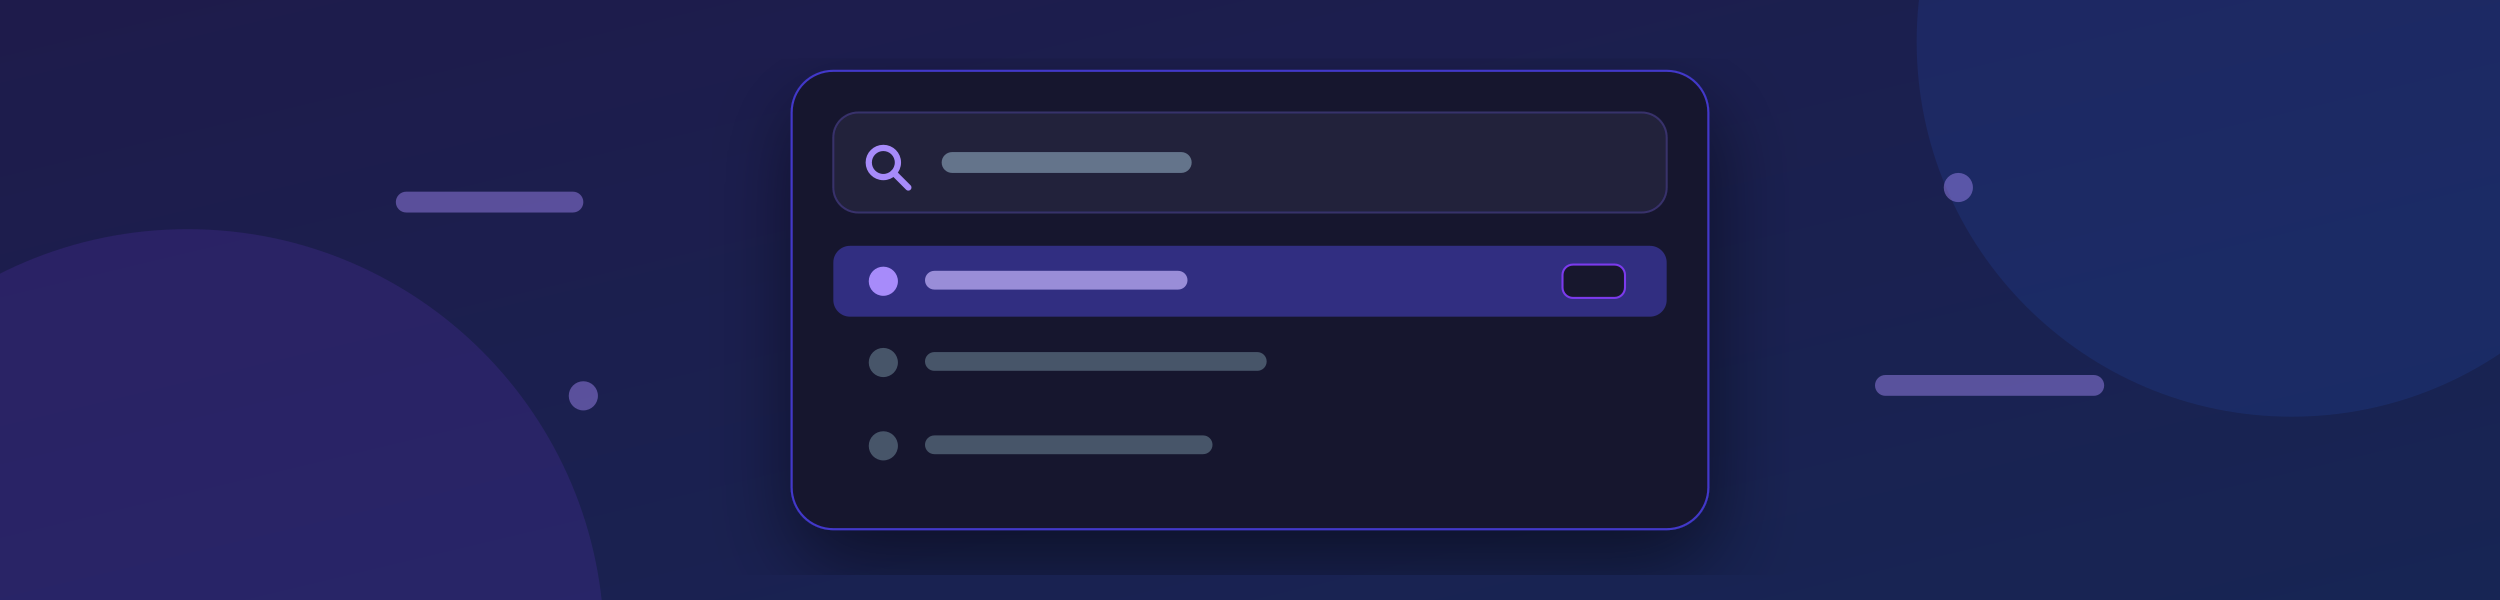
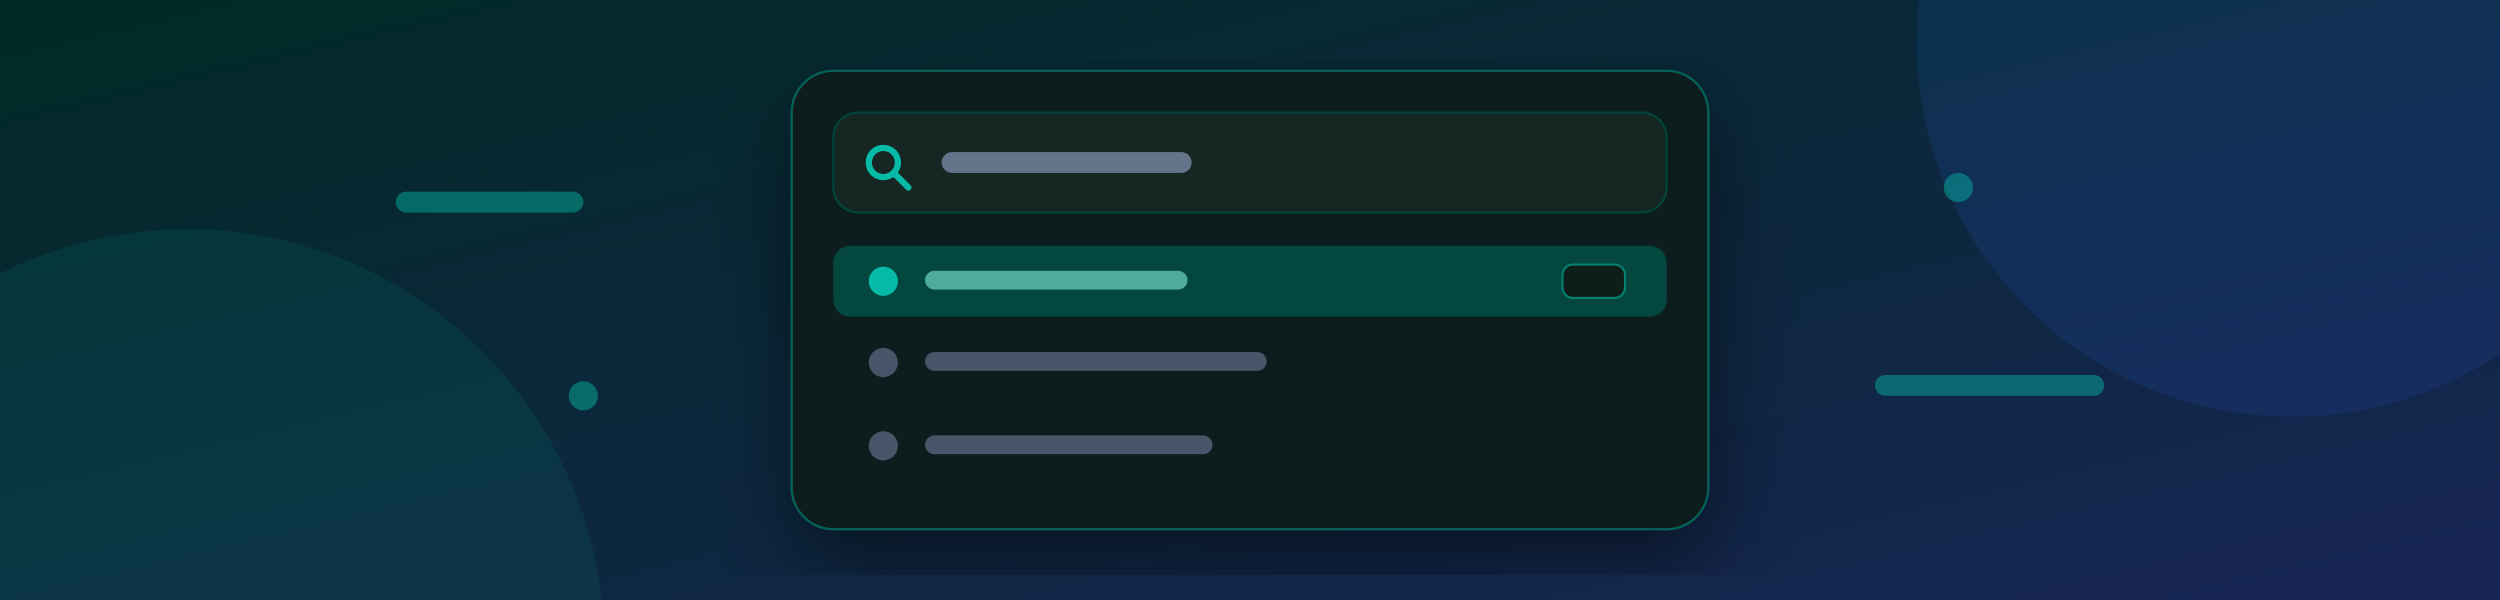
<svg xmlns="http://www.w3.org/2000/svg" viewBox="0 0 1200 288">
  <defs>
    <linearGradient id="b" x2="1" y2="1">
-       <stop stop-color="#1e1b4b" />
+       <stop stop-color="#002a25" />
      <stop offset="1" stop-color="#172554" />
    </linearGradient>
    <filter id="s">
      <feDropShadow dy="16" stdDeviation="20" flood-color="#000" flood-opacity=".5" />
    </filter>
  </defs>
  <rect width="1200" height="288" fill="url(#b)" />
  <circle cx="1100" cy="20" r="180" fill="#2563eb" opacity=".13" />
-   <circle cx="90" cy="310" r="200" fill="#7c3aed" opacity=".15" />
+   <circle cx="90" cy="310" r="200" fill="#058172" opacity=".15" />
  <g filter="url(#s)">
-     <rect x="380" y="34" width="440" height="220" rx="20" fill="#17172d" stroke="#4338ca" />
-     <rect x="400" y="54" width="400" height="48" rx="12" fill="#20203a" stroke="#37306b" />
+     <rect x="380" y="34" width="440" height="220" rx="20" fill="#0d1e1a" stroke="#06655a" />
+     <rect x="400" y="54" width="400" height="48" rx="12" fill="#142824" stroke="#00453c" />
  </g>
-   <circle cx="424" cy="78" r="7" fill="none" stroke="#a78bfa" stroke-width="3" />
-   <path d="m429 83 7 7" stroke="#a78bfa" stroke-width="3" stroke-linecap="round" />
+   <circle cx="424" cy="78" r="7" fill="none" stroke="#05baa6" stroke-width="3" />
+   <path d="m429 83 7 7" stroke="#05baa6" stroke-width="3" stroke-linecap="round" />
  <rect x="452" y="73" width="120" height="10" rx="5" fill="#64748b" />
  <g>
-     <rect x="400" y="118" width="400" height="34" rx="8" fill="#312e81" />
-     <circle cx="424" cy="135" r="7" fill="#a78bfa" />
-     <rect x="444" y="130" width="126" height="9" rx="4.5" fill="#c4b5fd" opacity=".7" />
-     <rect x="750" y="127" width="30" height="16" rx="5" fill="#17172d" stroke="#7c3aed" />
+     <rect x="400" y="118" width="400" height="34" rx="8" fill="#03473f" />
+     <circle cx="424" cy="135" r="7" fill="#05baa6" />
+     <rect x="444" y="130" width="126" height="9" rx="4.5" fill="#6fd7c5" opacity=".7" />
+     <rect x="750" y="127" width="30" height="16" rx="5" fill="#0d1e1a" stroke="#058172" />
  </g>
  <g fill="#475569">
    <circle cx="424" cy="174" r="7" />
    <rect x="444" y="169" width="164" height="9" rx="4.5" />
    <circle cx="424" cy="214" r="7" />
    <rect x="444" y="209" width="138" height="9" rx="4.5" />
  </g>
-   <g opacity=".45" fill="#a78bfa">
+   <g opacity=".45" fill="#05baa6">
    <rect x="190" y="92" width="90" height="10" rx="5" />
    <rect x="900" y="180" width="110" height="10" rx="5" />
    <circle cx="280" cy="190" r="7" />
    <circle cx="940" cy="90" r="7" />
  </g>
</svg>
